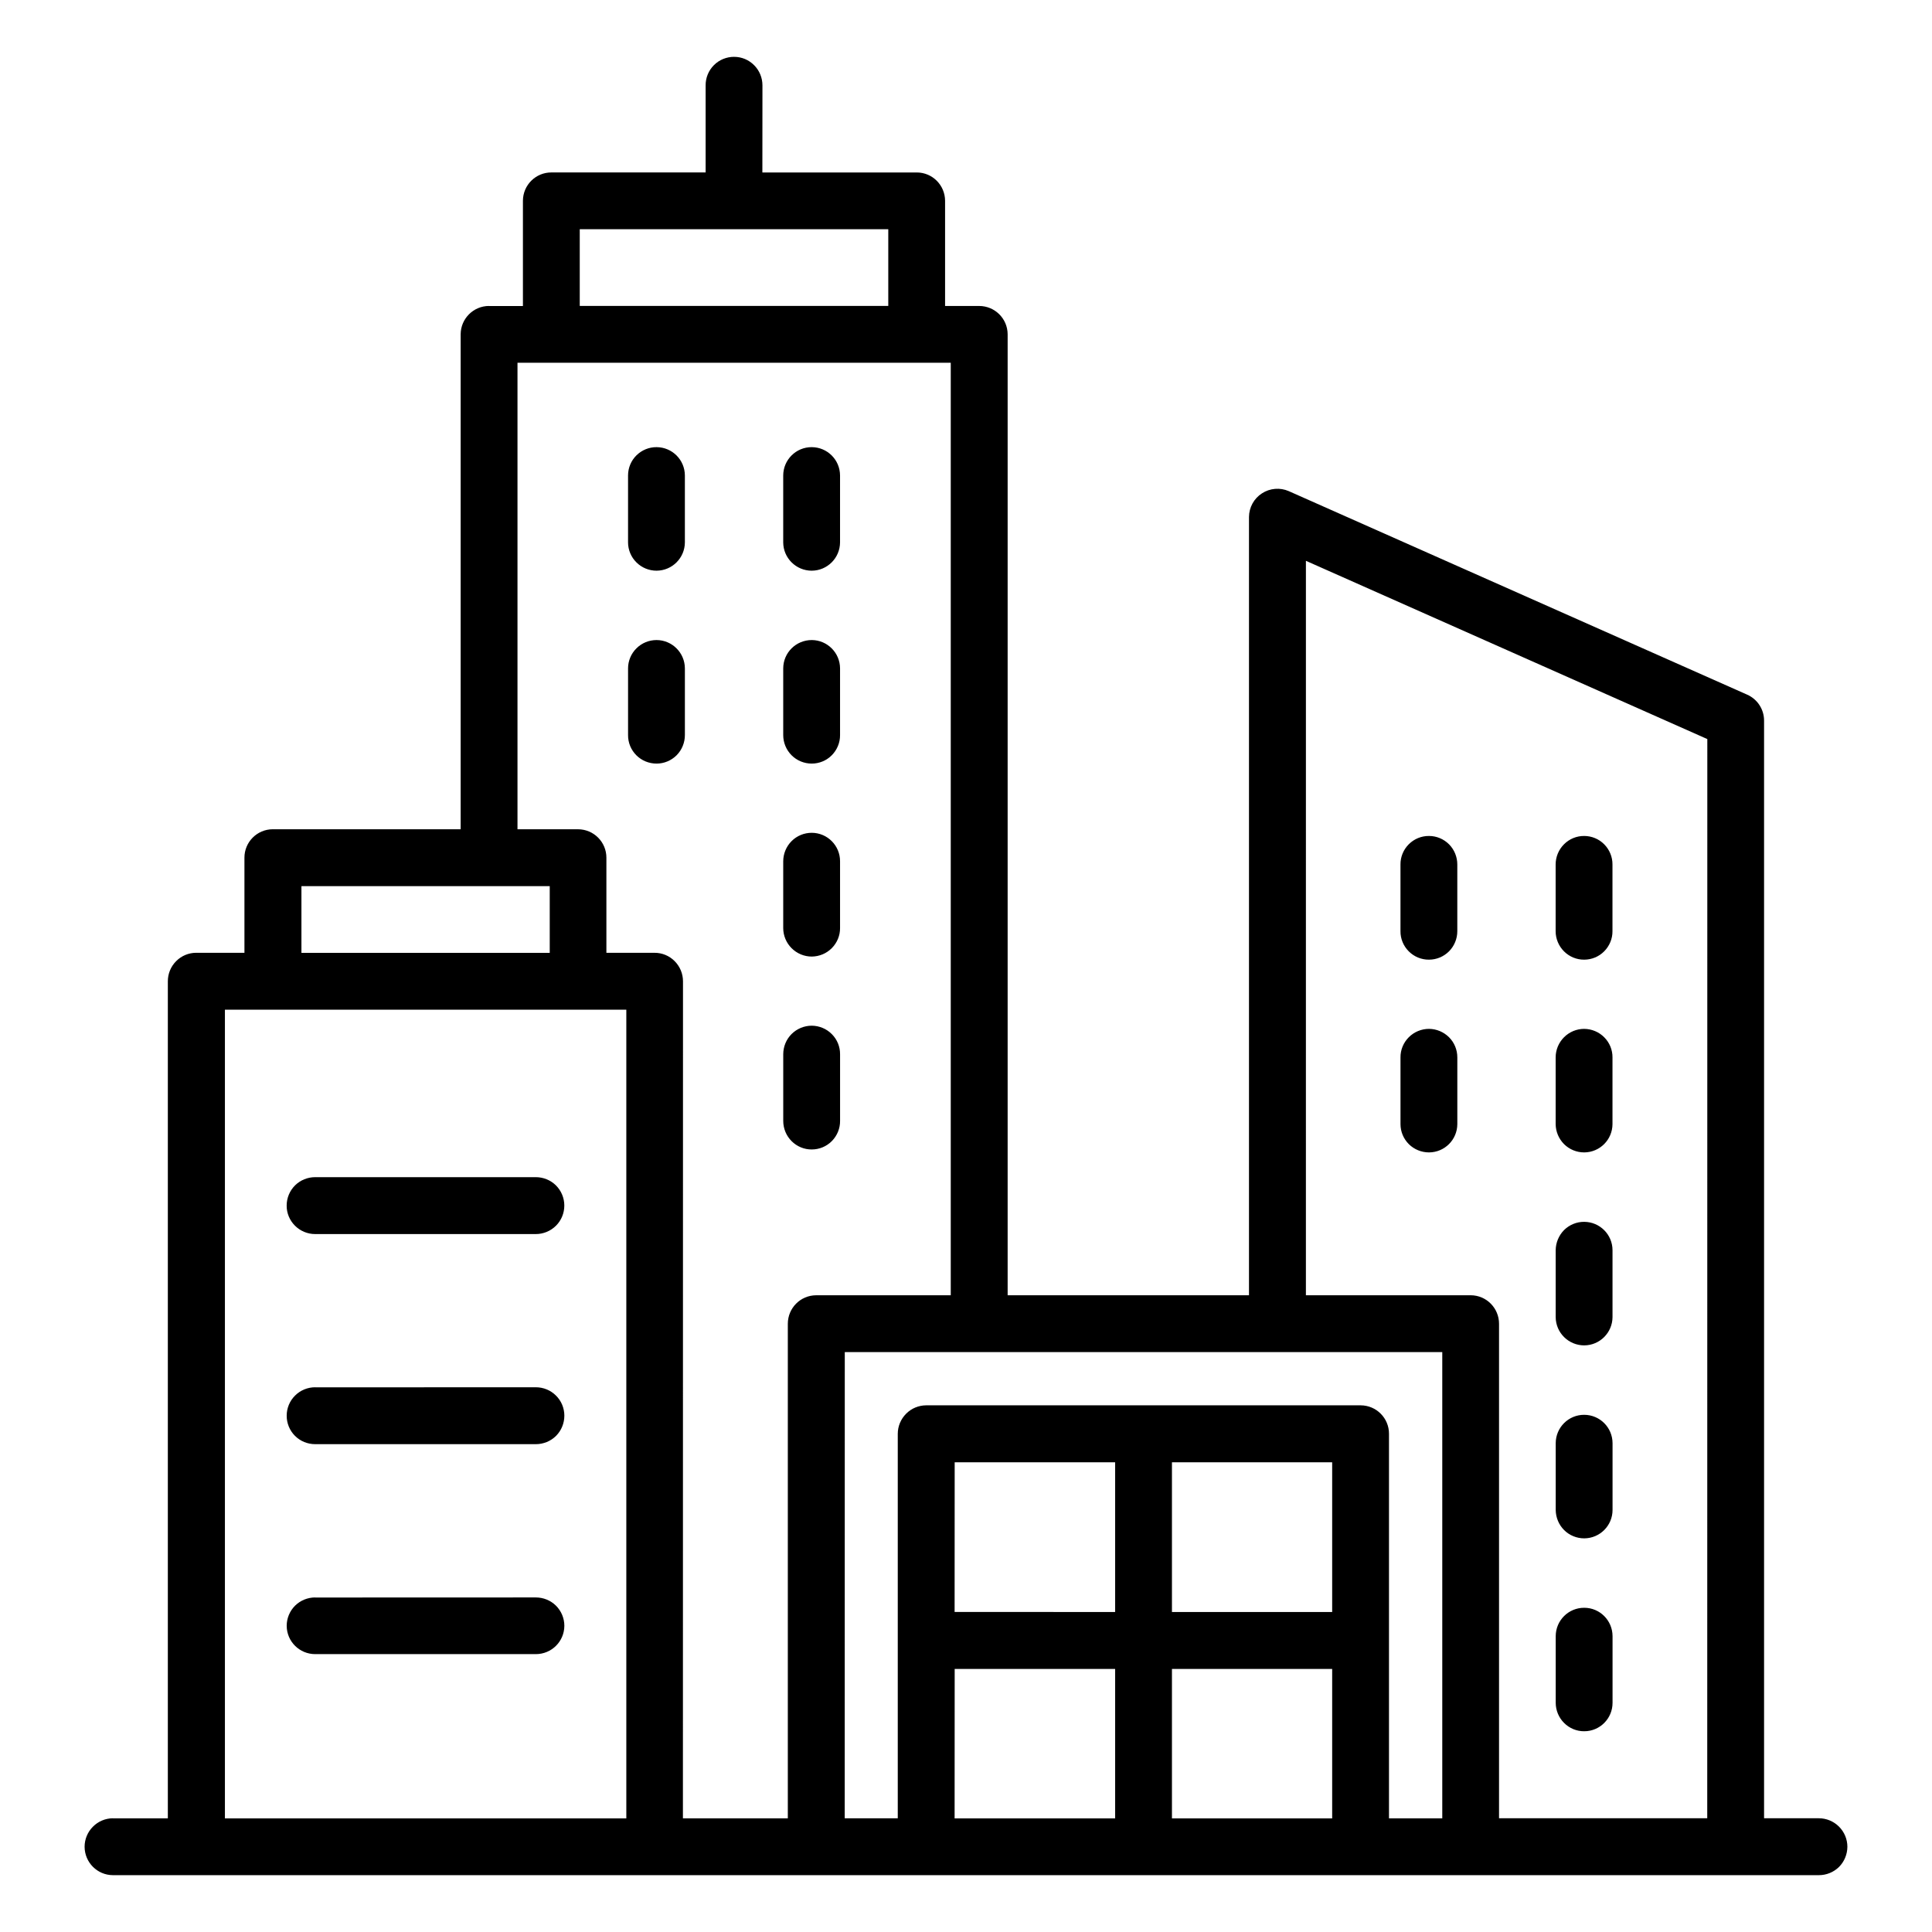
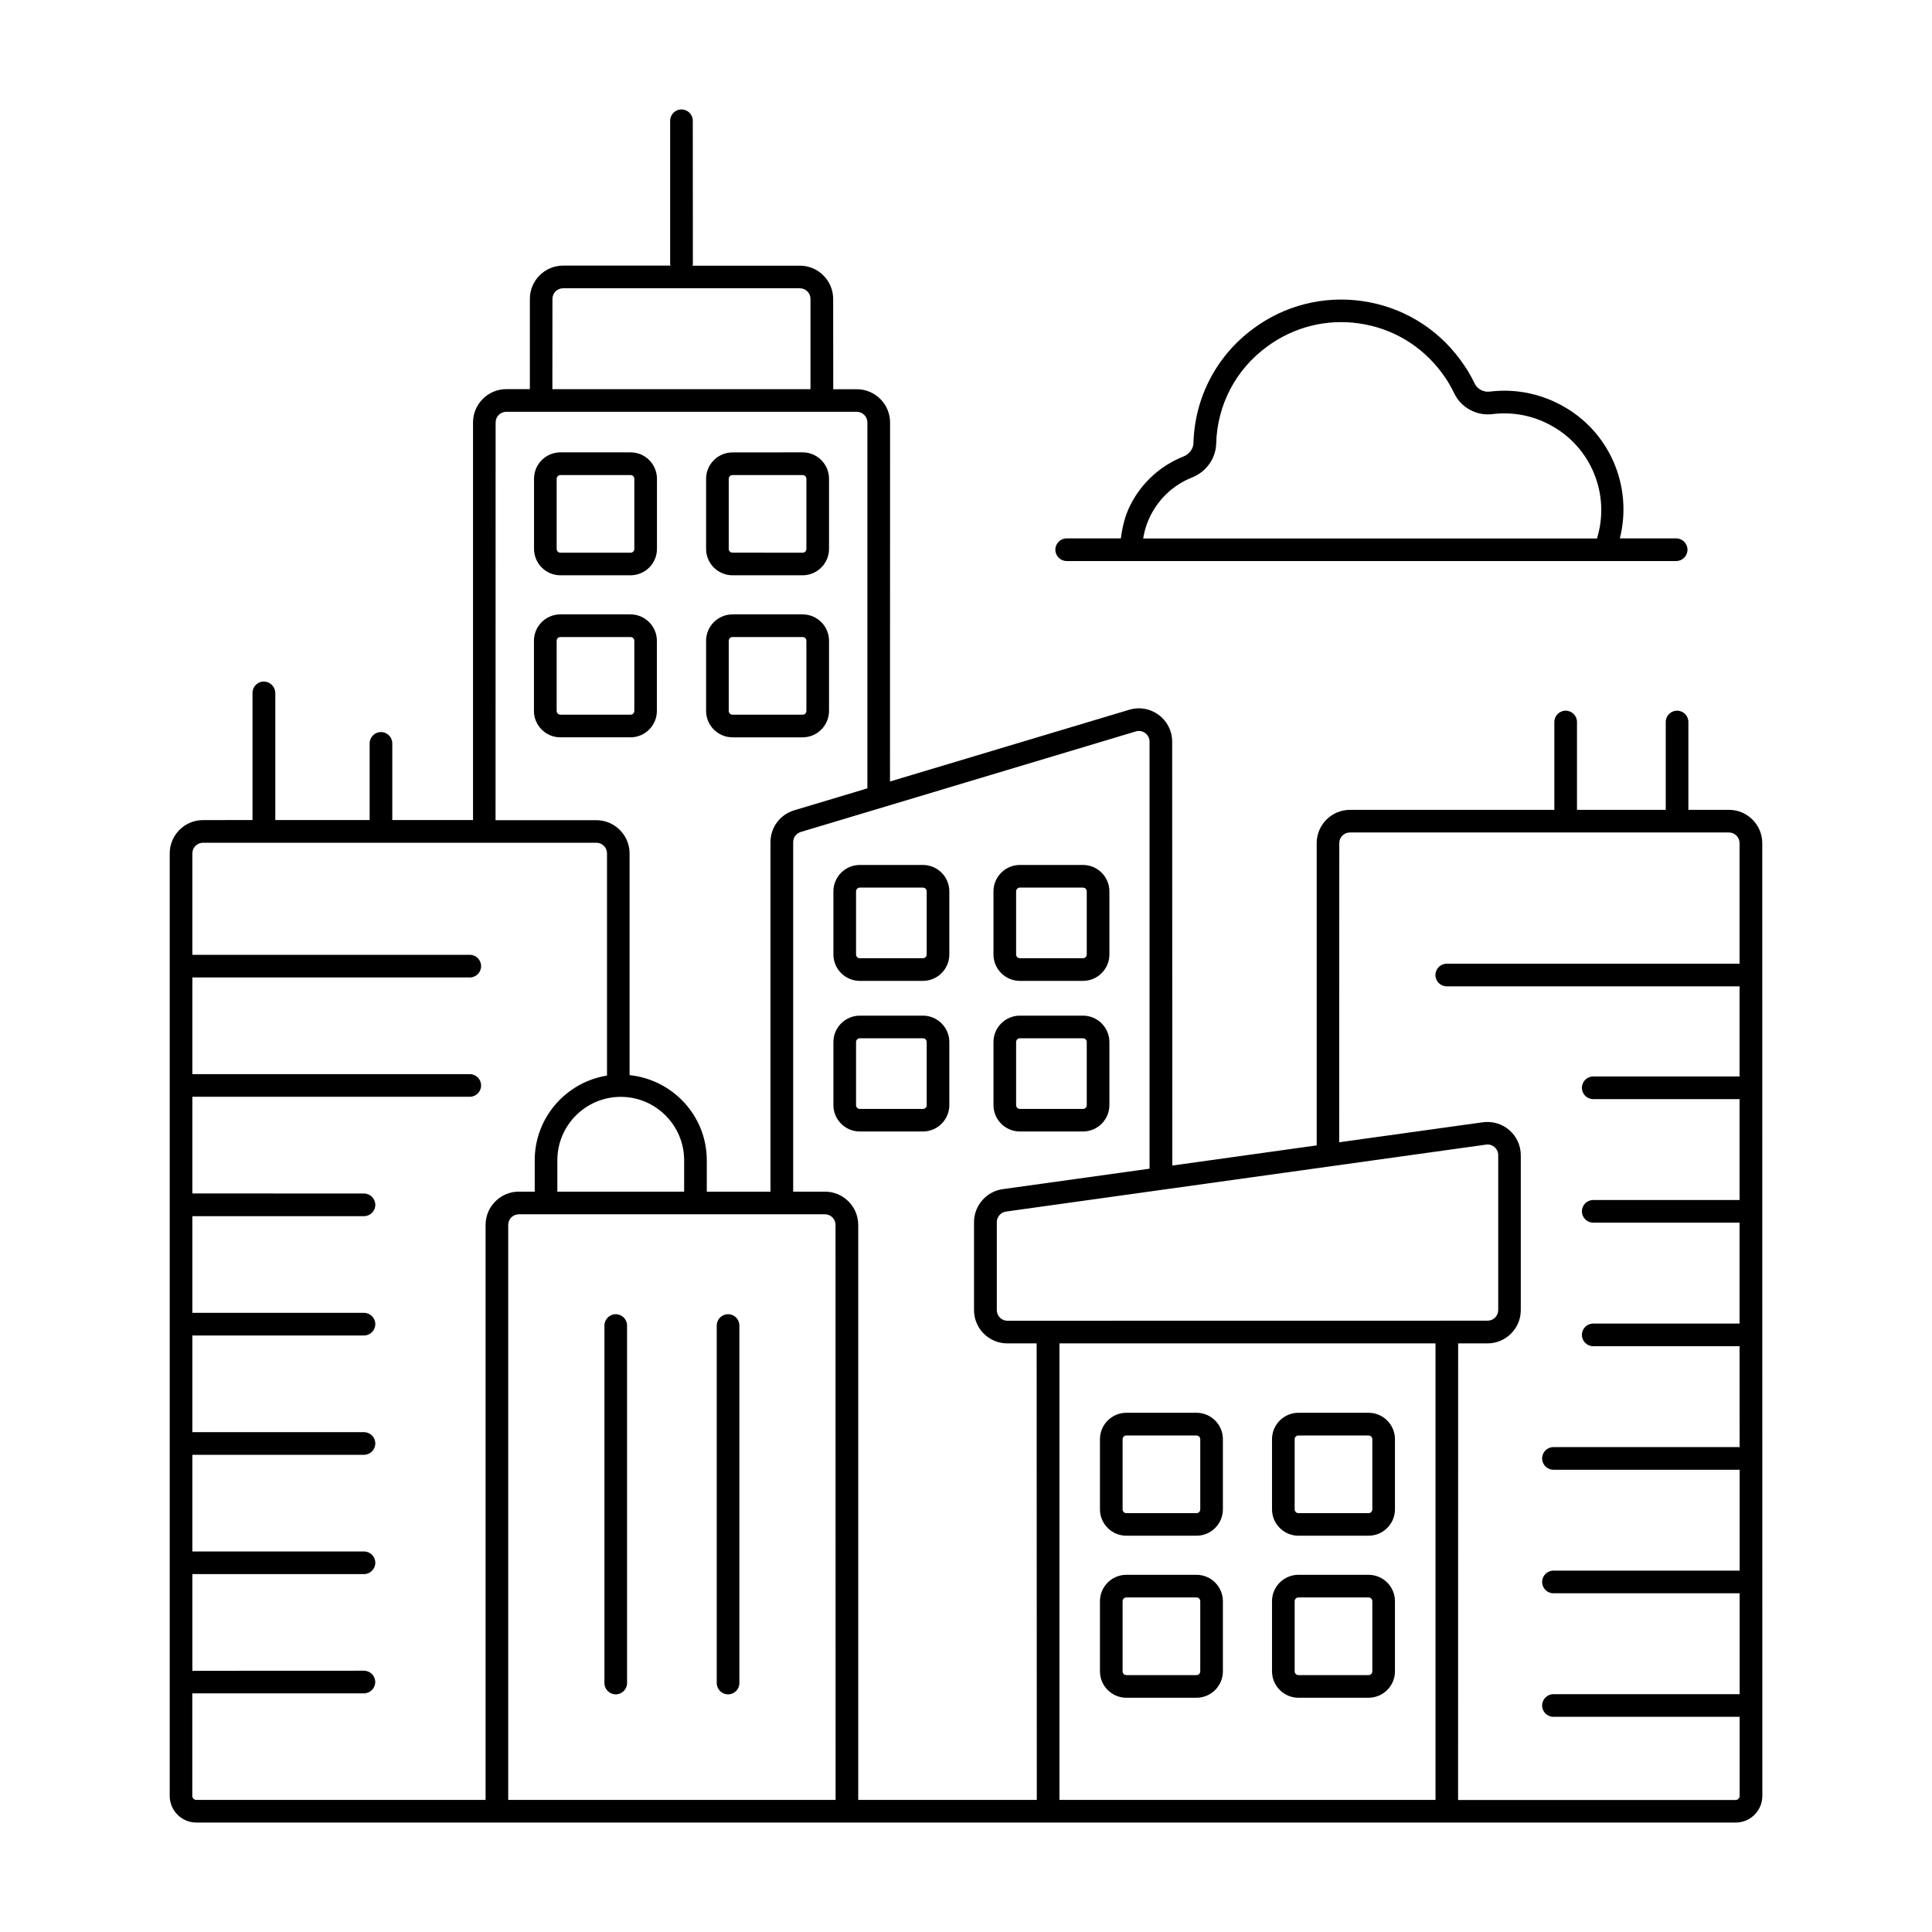
<svg xmlns="http://www.w3.org/2000/svg" width="1200pt" height="1200pt" version="1.1" viewBox="0 0 1200 1200">
-   <path d="m456 35.297c-4.734 0-9.234 1.828-12.562 5.156s-5.203 7.875-5.156 12.562v54.094h-95.766c-9.75-0.047-17.672 7.828-17.719 17.578v65.391h-21.094v-0.047c-9.703 0.047-17.531 7.922-17.578 17.578v307.45h-116.72c-9.75 0.047-17.625 7.969-17.578 17.719v59.016h-29.953c-4.688 0-9.188 1.875-12.469 5.203-3.328 3.328-5.156 7.828-5.156 12.516v519.89h-34.125v-0.047c-4.688 0.047-9.141 1.922-12.422 5.25-3.328 3.328-5.156 7.828-5.156 12.469 0.047 9.703 7.875 17.578 17.578 17.625h1059.6c4.688 0 9.188-1.828 12.516-5.109 3.328-3.328 5.156-7.828 5.203-12.516 0-4.688-1.875-9.188-5.203-12.516s-7.828-5.203-12.516-5.203h-34.031v-681.79c0-6.984-4.125-13.312-10.547-16.125l-284.63-126.37c-5.438-2.391-11.719-1.875-16.688 1.359-4.969 3.188-8.016 8.719-8.062 14.672v483.42h-149.9v-596.9c-0.047-9.75-7.969-17.578-17.719-17.578h-21.141v-65.391 0.047c-0.047-9.703-7.875-17.578-17.578-17.578h-95.906l0.047-54.094c0-4.688-1.828-9.188-5.156-12.516-3.281-3.328-7.734-5.203-12.422-5.203zm-95.906 107.06h191.63v47.672h-191.63zm-38.672 82.969h269.11v579.19h-83.625c-9.75 0.047-17.578 7.969-17.578 17.719v307.18h-65.156l0.047-519.89c0-4.734-1.875-9.234-5.203-12.562-3.281-3.328-7.828-5.203-12.516-5.156h-29.859v-59.016c0.047-9.75-7.828-17.672-17.578-17.719h-37.641zm86.391 52.406c-4.688-0.047-9.188 1.828-12.516 5.109s-5.203 7.781-5.203 12.469v41.578c0 4.641 1.875 9.141 5.203 12.422 3.328 3.328 7.828 5.156 12.516 5.156 9.703-0.047 17.531-7.922 17.578-17.578v-41.578c-0.047-9.703-7.875-17.531-17.578-17.578zm96.422 0h-0.047c-9.75-0.047-17.672 7.828-17.719 17.578v41.578c0.047 9.703 7.969 17.578 17.719 17.578 9.703-0.047 17.531-7.922 17.578-17.578v-41.578c-0.047-9.703-7.875-17.531-17.578-17.578zm306.89 70.594 249.32 110.72-0.047 670.31h-129.32v-307.18 0.047c0-9.75-7.828-17.672-17.578-17.719h-102.38zm-403.26 49.266-0.047-0.047c-4.688 0-9.188 1.828-12.516 5.156-3.328 3.281-5.203 7.781-5.203 12.422v41.438c-0.047 4.734 1.828 9.234 5.156 12.562s7.828 5.156 12.562 5.156c4.688 0 9.141-1.875 12.469-5.203 3.281-3.328 5.109-7.828 5.109-12.516v-41.438c-0.047-9.656-7.875-17.531-17.578-17.578zm96.422 0-0.094-0.047c-9.75 0-17.672 7.828-17.719 17.578v41.438c0 4.734 1.875 9.234 5.203 12.562s7.828 5.156 12.516 5.156 9.188-1.875 12.469-5.203 5.156-7.828 5.109-12.516v-41.438c-0.047-9.656-7.875-17.531-17.578-17.578zm0 119.72-0.094-0.047c-4.688 0-9.188 1.828-12.516 5.156s-5.203 7.875-5.203 12.562v41.438c0 4.688 1.875 9.188 5.203 12.516s7.828 5.203 12.516 5.203c4.688-0.047 9.188-1.922 12.469-5.25s5.156-7.781 5.109-12.469v-41.438c0.047-9.75-7.828-17.672-17.578-17.719zm383.34 1.969-0.047-0.047c-4.734-0.047-9.234 1.828-12.562 5.156s-5.203 7.828-5.156 12.562v41.438c-0.047 4.688 1.828 9.188 5.156 12.516s7.828 5.203 12.562 5.156c4.688 0 9.141-1.875 12.469-5.203 3.281-3.328 5.109-7.828 5.109-12.469v-41.438c0-4.688-1.828-9.188-5.109-12.516-3.328-3.328-7.781-5.203-12.469-5.203zm96.422 0-0.094-0.047c-4.688-0.047-9.188 1.828-12.516 5.156s-5.203 7.828-5.203 12.562v41.438c0 4.688 1.875 9.188 5.203 12.516s7.828 5.203 12.516 5.156c4.688 0 9.188-1.875 12.469-5.203s5.156-7.828 5.109-12.469v-41.438c0.047-4.688-1.828-9.188-5.109-12.516s-7.781-5.203-12.469-5.203zm-796.82 31.125h154.22v41.438h-154.22zm-47.531 76.734h249.32v502.31h-249.32zm364.6 10.031-0.094-0.094c-4.688 0-9.234 1.875-12.562 5.203s-5.156 7.875-5.156 12.562v41.391c0 4.734 1.875 9.234 5.203 12.562s7.828 5.203 12.516 5.156c4.688 0 9.188-1.875 12.469-5.203s5.156-7.828 5.109-12.516v-41.391c0.047-4.688-1.781-9.188-5.109-12.516-3.281-3.328-7.781-5.203-12.469-5.25zm383.34 1.969-0.047-0.094c-4.734 0-9.234 1.875-12.562 5.203s-5.203 7.828-5.156 12.516v41.438c0 4.688 1.875 9.141 5.203 12.469 3.328 3.281 7.828 5.109 12.516 5.109 9.703-0.047 17.531-7.875 17.578-17.578v-41.438c0-4.688-1.828-9.188-5.109-12.469-3.328-3.328-7.781-5.203-12.469-5.25zm96.422 0-0.094-0.094c-4.688 0-9.188 1.875-12.516 5.203s-5.203 7.828-5.203 12.516v41.438c0.047 4.688 1.922 9.141 5.25 12.469 3.328 3.281 7.781 5.109 12.469 5.109 9.703-0.047 17.531-7.875 17.578-17.578v-41.438c0.047-4.688-1.828-9.188-5.109-12.469-3.281-3.328-7.781-5.203-12.469-5.25zm-788.29 92.016c-4.688 0-9.188 1.828-12.516 5.109-3.328 3.328-5.203 7.828-5.203 12.516-0.047 4.688 1.828 9.188 5.156 12.516s7.828 5.203 12.562 5.203h137.02c4.688 0 9.234-1.875 12.562-5.203s5.156-7.828 5.156-12.516-1.875-9.188-5.203-12.516c-3.328-3.281-7.828-5.109-12.516-5.109zm788.26 27.75h-0.047c-4.688-0.047-9.188 1.828-12.516 5.109-3.281 3.328-5.156 7.828-5.203 12.516v41.531c0.047 9.703 7.969 17.578 17.719 17.578 9.703-0.047 17.531-7.922 17.578-17.578v-41.531c0-9.703-7.875-17.578-17.578-17.625zm-459.32 80.906h371.11v289.6h-33.094v-238.82c0.047-9.75-7.828-17.672-17.578-17.719h-269.81c-4.688 0-9.234 1.875-12.516 5.203-3.328 3.328-5.203 7.828-5.203 12.516v238.78h-32.953zm-328.92 21.891v-0.047c-4.688 0-9.188 1.828-12.516 5.156-3.328 3.281-5.203 7.781-5.203 12.469-0.047 4.688 1.828 9.234 5.156 12.562s7.828 5.156 12.562 5.156h137.02c4.688 0 9.234-1.828 12.562-5.156s5.156-7.875 5.156-12.562-1.875-9.188-5.203-12.469c-3.328-3.328-7.828-5.156-12.516-5.156zm788.26 17.109-0.047-0.047c-9.75-0.047-17.672 7.828-17.719 17.578v41.531c0.047 4.688 1.922 9.188 5.203 12.469 3.328 3.328 7.828 5.156 12.516 5.156 9.703-0.047 17.578-7.922 17.578-17.625v-41.531c-0.047-9.703-7.875-17.531-17.578-17.578zm-391.08 29.438h99.656v93l-99.703-0.047zm134.95 0h99.516v93h-99.516zm-532.13 84v-0.047c-4.688 0-9.188 1.828-12.516 5.109-3.328 3.328-5.203 7.828-5.203 12.516 0.047 9.75 7.969 17.578 17.719 17.578h137.02c9.75 0 17.672-7.828 17.719-17.578 0-4.688-1.875-9.188-5.203-12.516-3.328-3.281-7.828-5.109-12.516-5.109zm788.26 6.422-0.047-0.047c-9.75-0.047-17.672 7.828-17.719 17.578v41.438-0.047c0 4.734 1.875 9.234 5.203 12.562s7.828 5.203 12.516 5.156c9.75 0 17.625-7.969 17.578-17.719v-41.438 0.047c-0.047-9.703-7.875-17.578-17.578-17.578zm-391.08 37.922h99.656v92.859h-99.703zm134.95 0h99.516v92.859h-99.516z" />
+   <path d="m163.87 423.32c-3.891 0-7.031 3.141-7.031 7.031v78.984l-30.75 0.047c-11.391 0-20.672 9.281-20.672 20.672v585.42c0 9.094 7.406 16.547 16.547 16.547h956.11c9.094 0 16.547-7.406 16.547-16.547l-0.047-591.79c0-11.391-9.281-20.672-20.672-20.672h-25.219v-54.562c0-3.891-3.141-7.031-7.031-7.031s-7.031 3.141-7.031 7.031v54.562h-55.125v-54.562c0-3.891-3.141-7.031-7.031-7.031s-7.031 3.141-7.031 7.031v54.562h-126.94c-11.391 0-20.672 9.281-20.672 20.672v187.74l-89.672 12.516-0.094-263.29c0-6.609-3.047-12.656-8.344-16.594s-11.953-5.109-18.281-3.234l-148.64 44.578 0.047-222.98c0-11.391-9.281-20.672-20.672-20.672h-14.625l-0.047-56.062c0-11.391-9.281-20.672-20.672-20.672h-66.656c0.047-0.281 0.188-0.516 0.188-0.797l-0.047-89.203c0-3.891-3.141-7.031-7.031-7.031s-7.031 3.141-7.031 7.031v89.156c0 0.281 0.141 0.516 0.188 0.797h-66.656c-11.391 0-20.672 9.281-20.672 20.672v56.062h-14.625c-11.391 0-20.672 9.281-20.672 20.672v246.98h-50.156v-47.625c0-3.891-3.141-7.031-7.031-7.031s-7.031 3.141-7.031 7.031v47.625h-58.594v-78.984c-0.094-3.844-3.234-7.031-7.125-7.031zm355.13 694.64h-203.34v-357.14c0-3.656 2.953-6.609 6.609-6.609h190.08c3.656 0 6.609 2.953 6.609 6.609zm-172.82-377.81v-19.5c0-21.703 17.672-39.375 39.375-39.375s39.375 17.672 39.375 39.375v19.5zm545.44 377.81h-233.58v-283.55h233.58zm-59.766-594.28c0-3.656 2.953-6.609 6.609-6.609h235.4c3.656 0 6.609 2.953 6.609 6.609v74.906h-181.87c-3.891 0-7.031 3.141-7.031 7.031s3.141 7.031 7.031 7.031h181.87v55.969h-90.891c-3.891 0-7.031 3.141-7.031 7.031s3.141 7.031 7.031 7.031h90.891v62.672h-90.891c-3.891 0-7.031 3.141-7.031 7.031s3.141 7.031 7.031 7.031h90.891v62.672h-90.891c-3.891 0-7.031 3.141-7.031 7.031s3.141 7.031 7.031 7.031h90.891l0.047 62.672h-115.64c-3.891 0-7.031 3.141-7.031 7.031s3.141 7.031 7.031 7.031h115.64v62.672h-115.64c-3.891 0-7.031 3.141-7.031 7.031s3.141 7.031 7.031 7.031h115.64v62.672h-115.64c-3.891 0-7.031 3.141-7.031 7.031s3.141 7.031 7.031 7.031h115.64v49.172c0 1.359-1.125 2.484-2.484 2.484h-172.4l0.047-283.6h18.234c11.391 0 20.672-9.281 20.672-20.672v-96.188c0-6-2.578-11.672-7.125-15.609-4.5-3.938-10.547-5.672-16.453-4.875l-89.203 12.422zm91.172 187.26c0.328-0.047 0.609-0.094 0.938-0.094 1.594 0 3.094 0.562 4.312 1.641 1.453 1.266 2.297 3.047 2.297 5.016v96.188c0 3.656-2.953 6.609-6.609 6.609l-298.22 0.047c-3.656 0-6.609-2.953-6.609-6.609v-54.656c0-3.281 2.484-6.094 5.719-6.562zm-217.55-256.64c2.062-0.609 4.172-0.234 5.859 1.031s2.672 3.234 2.672 5.344v265.22l-91.172 12.703c-10.172 1.406-17.859 10.219-17.859 20.484v54.656c0 11.391 9.281 20.672 20.672 20.672h18.234l0.094 283.55h-110.91v-357.14c0-11.391-9.281-20.672-20.672-20.672h-19.734v-217.08c0-2.953 1.922-5.484 4.734-6.328zm-362.34-268.64c0-3.656 2.953-6.609 6.609-6.609h147.05c3.656 0 6.609 2.953 6.609 6.609v56.062h-160.31zm-35.297 76.734c0-3.656 2.953-6.609 6.609-6.609h217.69c3.656 0 6.609 2.953 6.609 6.609v227.26l-45.422 13.641c-8.812 2.625-14.766 10.594-14.766 19.828v217.08h-39.562v-19.5c0-27.609-21.094-50.109-47.953-52.922v-137.68c0-11.391-9.281-20.672-20.672-20.672h-62.578zm62.578 261.05c3.656 0 6.609 2.953 6.609 6.609v138c-25.406 4.125-44.906 26.062-44.906 52.594v19.5h-9.844c-11.391 0-20.672 9.281-20.672 20.672v357.14h-179.68c-1.359 0-2.484-1.125-2.484-2.484v-63.703h106.59c3.891 0 7.031-3.141 7.031-7.031s-3.141-7.031-7.031-7.031l-106.55 0.047v-60.047h106.59c3.891 0 7.031-3.141 7.031-7.031s-3.141-7.031-7.031-7.031h-106.59v-60.047h106.59c3.891 0 7.031-3.141 7.031-7.031s-3.141-7.031-7.031-7.031h-106.59v-60.047h106.59c3.891 0 7.031-3.141 7.031-7.031s-3.141-7.031-7.031-7.031h-106.59v-60.047h106.59c3.891 0 7.031-3.141 7.031-7.031s-3.141-7.031-7.031-7.031l-106.59-0.047v-60.047h172.31c3.891 0 7.031-3.141 7.031-7.031s-3.141-7.031-7.031-7.031h-172.31v-60.047h172.31c3.891 0 7.031-3.141 7.031-7.031s-3.141-7.031-7.031-7.031h-172.31v-63c0-3.656 2.953-6.609 6.609-6.609z" />
+   <path d="m382.45 816.28c-3.891 0-7.031 3.141-7.031 7.031v222.05c0 3.891 3.141 7.031 7.031 7.031s7.031-3.141 7.031-7.031v-222.05c0-3.891-3.141-7.031-7.031-7.031z" />
+   <path d="m452.21 816.28c-3.891 0-7.031 3.141-7.031 7.031v222.05c0 3.891 3.141 7.031 7.031 7.031s7.031-3.141 7.031-7.031v-222.05c0-3.891-3.141-7.031-7.031-7.031z" />
+   <path d="m969.47 251.53c-13.641-7.312-28.922-10.172-44.109-8.297-3.891 0.469-7.734-1.5-9.422-5.016-2.531-5.297-5.625-10.406-9.188-15.094-14.625-19.734-36.094-32.531-60.375-36.094-24.234-3.516-48.469 2.578-68.156 17.25-22.641 16.781-36.141 42.609-36.938 70.828-0.094 3.703-2.484 6.938-6.234 8.438-14.297 5.672-26.016 16.359-32.953 30.141-3.281 6.422-4.969 13.453-5.906 20.719h-33.656c-3.891 0-7.031 3.141-7.031 7.031s3.141 7.031 7.031 7.031h378.56c3.891 0 7.031-3.141 7.031-7.031s-3.141-7.031-7.031-7.031h-34.969c8.156-32.438-6.422-66.797-36.656-82.875zm22.453 82.922h-281.86c0.797-5.062 2.344-9.891 4.641-14.391 5.438-10.734 14.531-19.031 25.594-23.438 8.906-3.516 14.859-11.812 15.094-21.141 0.656-23.906 12.047-45.75 31.266-59.953 16.688-12.422 37.172-17.625 57.703-14.625 20.578 3 38.719 13.875 51.141 30.609 3 3.984 5.625 8.297 7.734 12.797 4.312 8.953 13.969 14.156 23.859 12.891 12.328-1.5 24.656 0.797 35.719 6.75 25.547 13.594 37.5 43.266 29.109 70.5z" />
+   <path d="m348.1 357.32h43.547c9.047 0 16.406-7.359 16.406-16.406v-43.547c0-9.047-7.359-16.406-16.406-16.406h-43.547c-9.047 0-16.406 7.359-16.406 16.406v43.547c0 9.047 7.359 16.406 16.406 16.406zm-2.344-59.906c0-1.312 1.031-2.344 2.344-2.344h43.547c1.312 0 2.344 1.031 2.344 2.344v43.547c0 1.312-1.031 2.344-2.344 2.344h-43.547c-1.312 0-2.344-1.031-2.344-2.344z" />
+   <path d="m454.97 357.32h43.547c9.047 0 16.406-7.359 16.406-16.406v-43.547c0-9.047-7.359-16.406-16.406-16.406l-43.547 0.047c-9.047 0-16.406 7.359-16.406 16.406v43.547c0 9 7.359 16.359 16.406 16.359zm-2.344-59.906c0-1.312 1.031-2.344 2.344-2.344h43.547c1.312 0 2.344 1.031 2.344 2.344v43.547c0 1.312-1.031 2.344-2.344 2.344l-43.547-0.047c-1.312 0-2.344-1.031-2.344-2.344z" />
+   <path d="m408 441.56v-43.547c0-9.047-7.359-16.406-16.406-16.406h-43.547c-9.047 0-16.406 7.359-16.406 16.406v43.547c0 9.047 7.359 16.406 16.406 16.406h43.547c9.047 0 16.406-7.359 16.406-16.406zm-62.25 0v-43.547c0-1.312 1.031-2.344 2.344-2.344h43.547c1.312 0 2.344 1.031 2.344 2.344v43.547c0 1.312-1.031 2.344-2.344 2.344h-43.547c-1.312 0-2.344-1.078-2.344-2.344z" />
+   <path d="m454.97 457.97h43.547c9.047 0 16.406-7.359 16.406-16.406v-43.547c0-9.047-7.359-16.406-16.406-16.406h-43.547c-9.047 0-16.406 7.359-16.406 16.406v43.547c0 9.047 7.359 16.406 16.406 16.406zm-2.344-59.953c0-1.312 1.031-2.344 2.344-2.344h43.547c1.312 0 2.344 1.031 2.344 2.344v43.547c0 1.312-1.031 2.344-2.344 2.344h-43.547c-1.312 0-2.344-1.031-2.344-2.344z" />
+   <path d="m534.05 609.24h39.188c9.047 0 16.406-7.359 16.406-16.406v-39.188c0-9.047-7.359-16.406-16.406-16.406h-39.188c-9.047 0-16.406 7.359-16.406 16.406v39.188c0 9.047 7.359 16.406 16.406 16.406zm-2.344-55.594c0-1.312 1.031-2.344 2.344-2.344h39.188c1.312 0 2.344 1.031 2.344 2.344v39.188c0 1.312-1.031 2.344-2.344 2.344h-39.188c-1.312 0-2.344-1.031-2.344-2.344z" />
+   <path d="m633.47 609.24h39.188c9.047 0 16.406-7.359 16.406-16.406v-39.188c0-9.047-7.359-16.406-16.406-16.406h-39.188c-9.047 0-16.406 7.359-16.406 16.406v39.188c0 9.047 7.359 16.406 16.406 16.406zm-2.344-55.594c0-1.312 1.031-2.344 2.344-2.344h39.188c1.312 0 2.344 1.031 2.344 2.344v39.188c0 1.312-1.031 2.344-2.344 2.344h-39.188c-1.312 0-2.344-1.031-2.344-2.344z" />
+   <path d="m534.05 702.79h39.188c9.047 0 16.406-7.359 16.406-16.406v-39.141c0-9.047-7.359-16.406-16.406-16.406h-39.188c-9.047 0-16.406 7.359-16.406 16.406v39.188c0 9 7.359 16.359 16.406 16.359zm-2.344-55.547c0-1.312 1.031-2.344 2.344-2.344h39.188c1.312 0 2.344 1.031 2.344 2.344v39.188c0 1.312-1.031 2.344-2.344 2.344h-39.188c-1.312 0-2.344-1.031-2.344-2.344z" />
+   <path d="m633.47 702.79h39.188c9.047 0 16.406-7.359 16.406-16.406v-39.141c0-9.047-7.359-16.406-16.406-16.406h-39.188c-9.047 0-16.406 7.359-16.406 16.406v39.188c0 9 7.359 16.359 16.406 16.359zm-2.344-55.547c0-1.312 1.031-2.344 2.344-2.344h39.188c1.312 0 2.344 1.031 2.344 2.344v39.188c0 1.312-1.031 2.344-2.344 2.344h-39.188c-1.312 0-2.344-1.031-2.344-2.344z" />
+   <path d="m699.61 953.86h43.547c9.047 0 16.406-7.359 16.406-16.406v-43.547c0-9.047-7.359-16.406-16.406-16.406h-43.547c-9.047 0-16.406 7.359-16.406 16.406v43.547c0 9.047 7.359 16.406 16.406 16.406zm-2.344-59.906c0-1.312 1.031-2.344 2.344-2.344h43.547c1.312 0 2.344 1.031 2.344 2.344v43.547c0 1.312-1.031 2.344-2.344 2.344h-43.547c-1.312 0-2.344-1.031-2.344-2.344z" />
+   <path d="m806.48 953.86h43.547c9.047 0 16.406-7.359 16.406-16.406v-43.547c0-9.047-7.359-16.406-16.406-16.406h-43.547c-9.047 0-16.406 7.359-16.406 16.406v43.547c0 9.047 7.359 16.406 16.406 16.406zm-2.344-59.906c0-1.312 1.031-2.344 2.344-2.344h43.547c1.312 0 2.344 1.031 2.344 2.344v43.547c0 1.312-1.031 2.344-2.344 2.344h-43.547c-1.312 0-2.344-1.031-2.344-2.344z" />
+   <path d="m699.61 1054.5h43.547c9.047 0 16.406-7.359 16.406-16.406v-43.547c0-9.047-7.359-16.406-16.406-16.406h-43.547c-9.047 0-16.406 7.359-16.406 16.406v43.547c0 9.047 7.359 16.406 16.406 16.406zm-2.344-59.953c0-1.312 1.031-2.344 2.344-2.344h43.547c1.312 0 2.344 1.031 2.344 2.344v43.547c0 1.312-1.031 2.344-2.344 2.344h-43.547c-1.312 0-2.344-1.031-2.344-2.344z" />
+   <path d="m806.48 1054.5h43.547c9.047 0 16.406-7.359 16.406-16.406v-43.547c0-9.047-7.359-16.406-16.406-16.406h-43.547c-9.047 0-16.406 7.359-16.406 16.406v43.547c0 9.047 7.359 16.406 16.406 16.406zm-2.344-59.953c0-1.312 1.031-2.344 2.344-2.344h43.547c1.312 0 2.344 1.031 2.344 2.344v43.547c0 1.312-1.031 2.344-2.344 2.344h-43.547c-1.312 0-2.344-1.031-2.344-2.344z" />
</svg>
